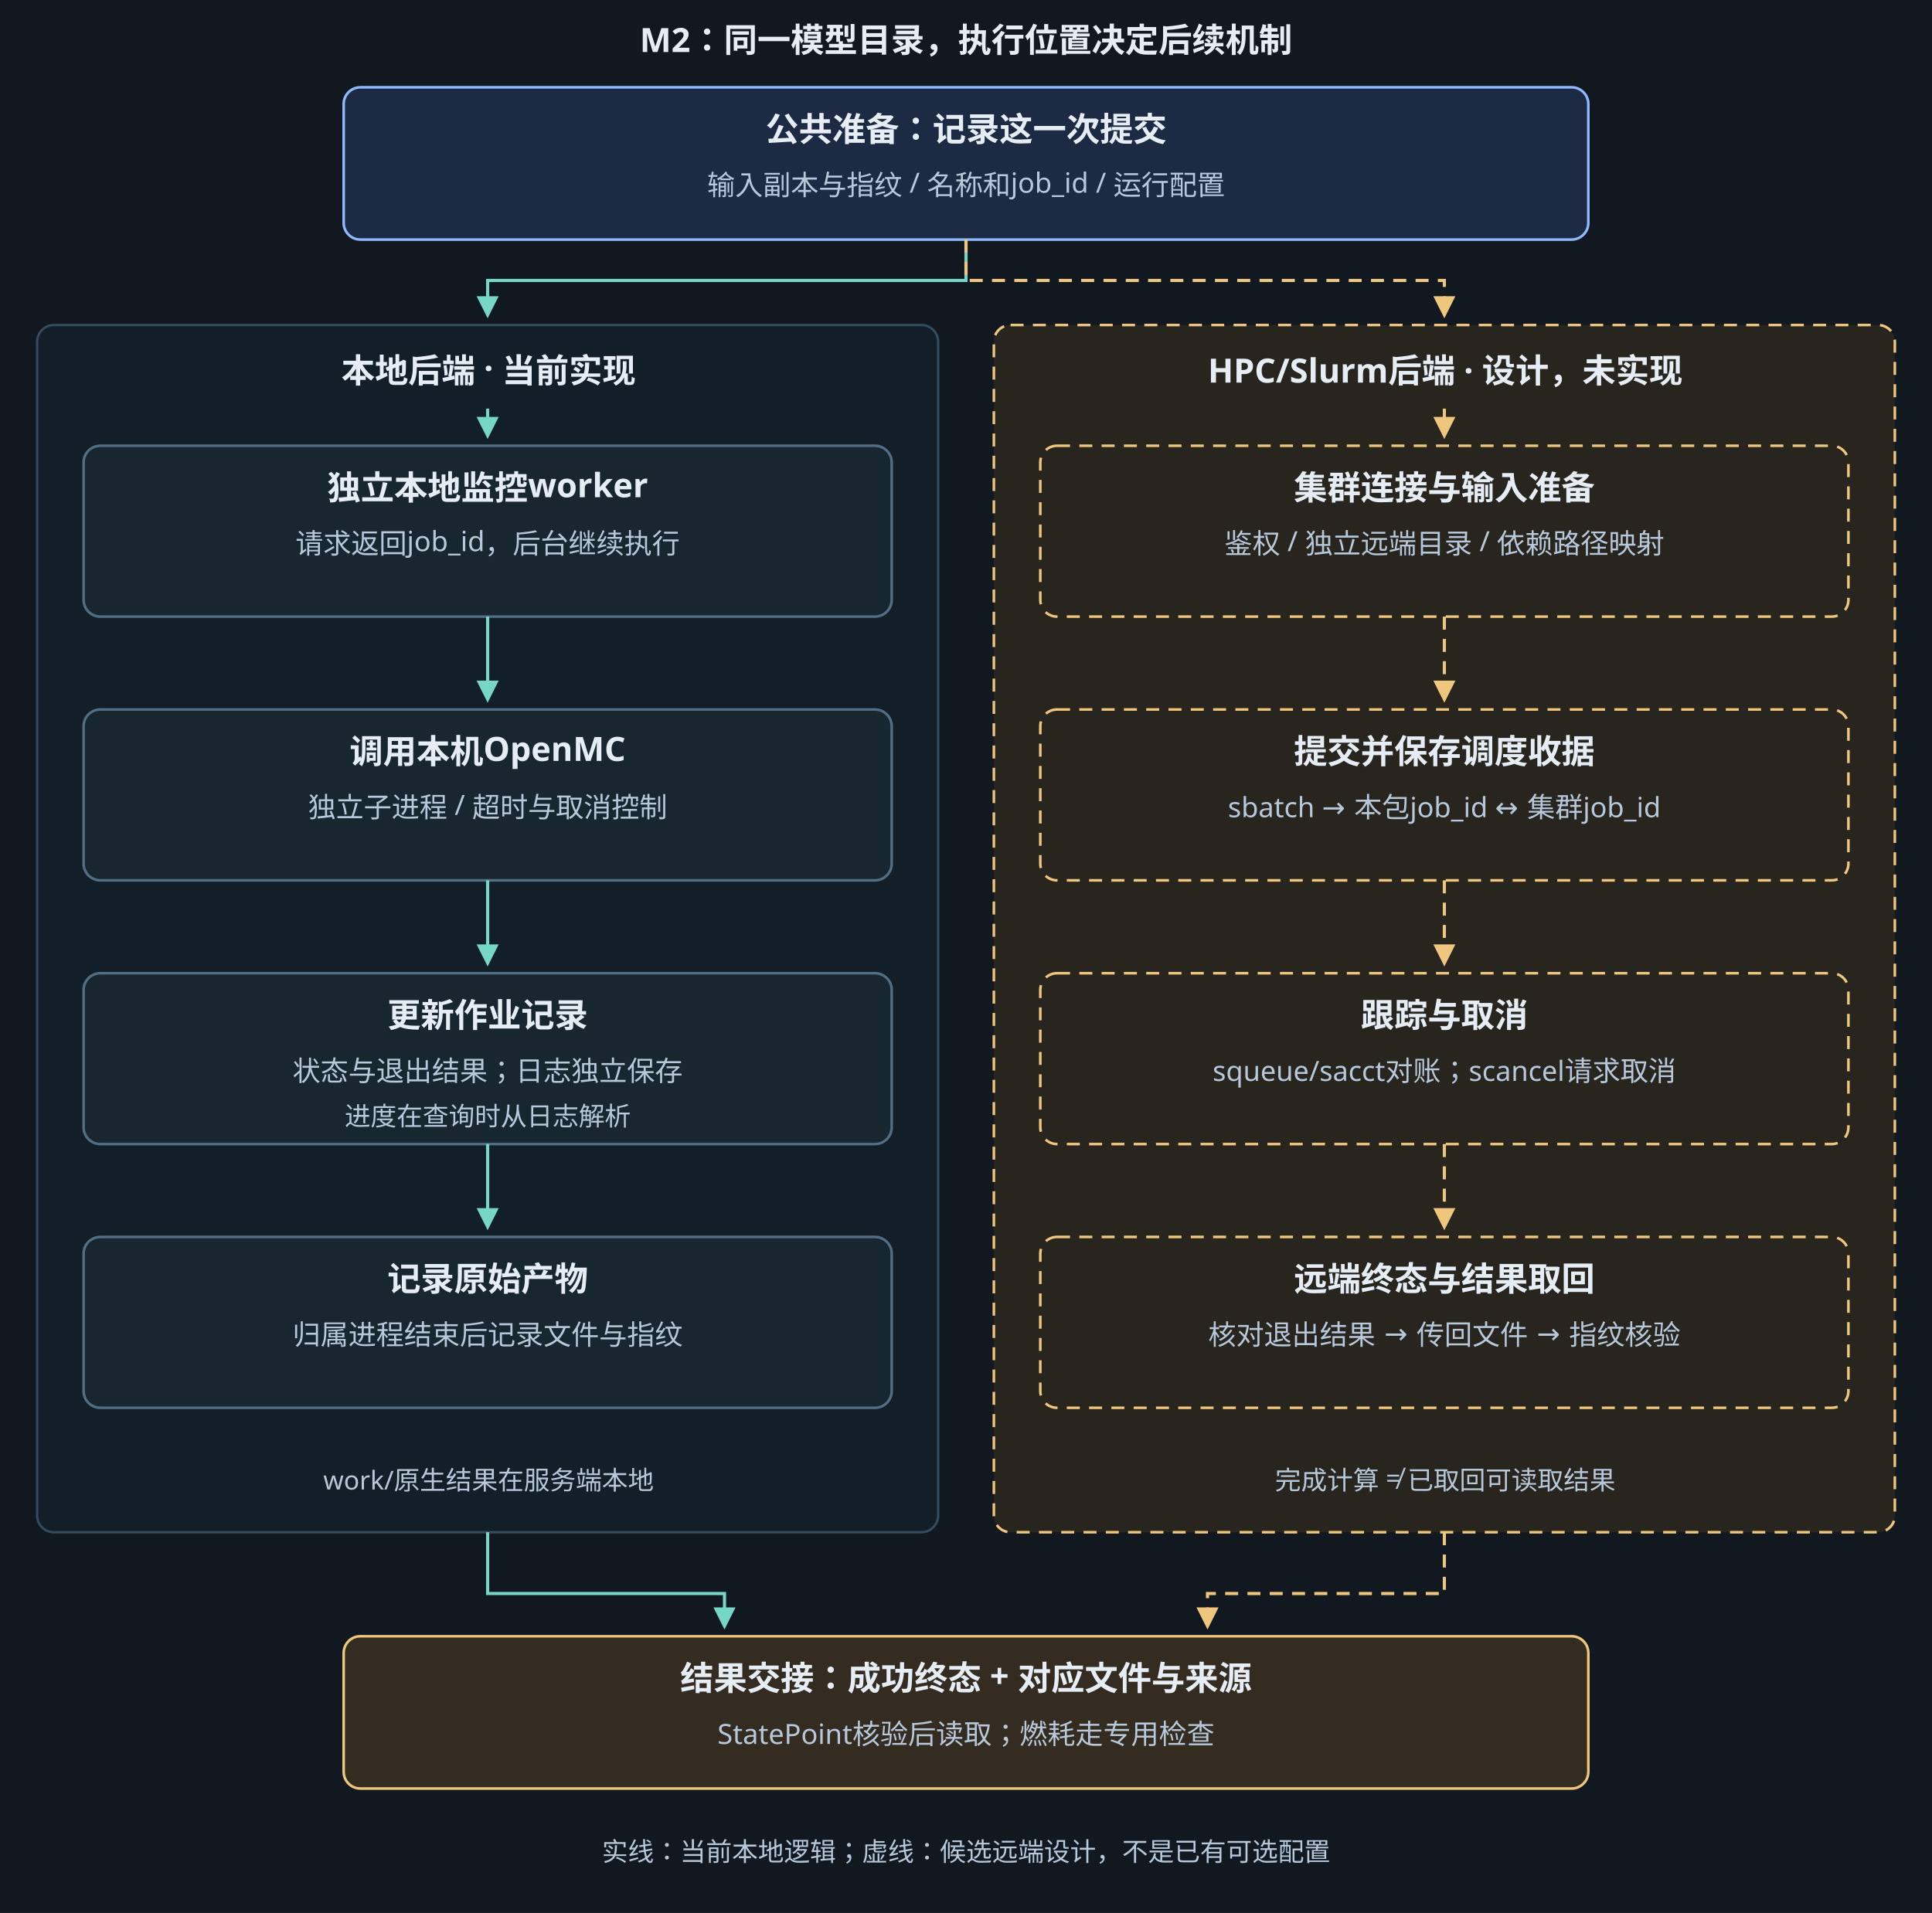
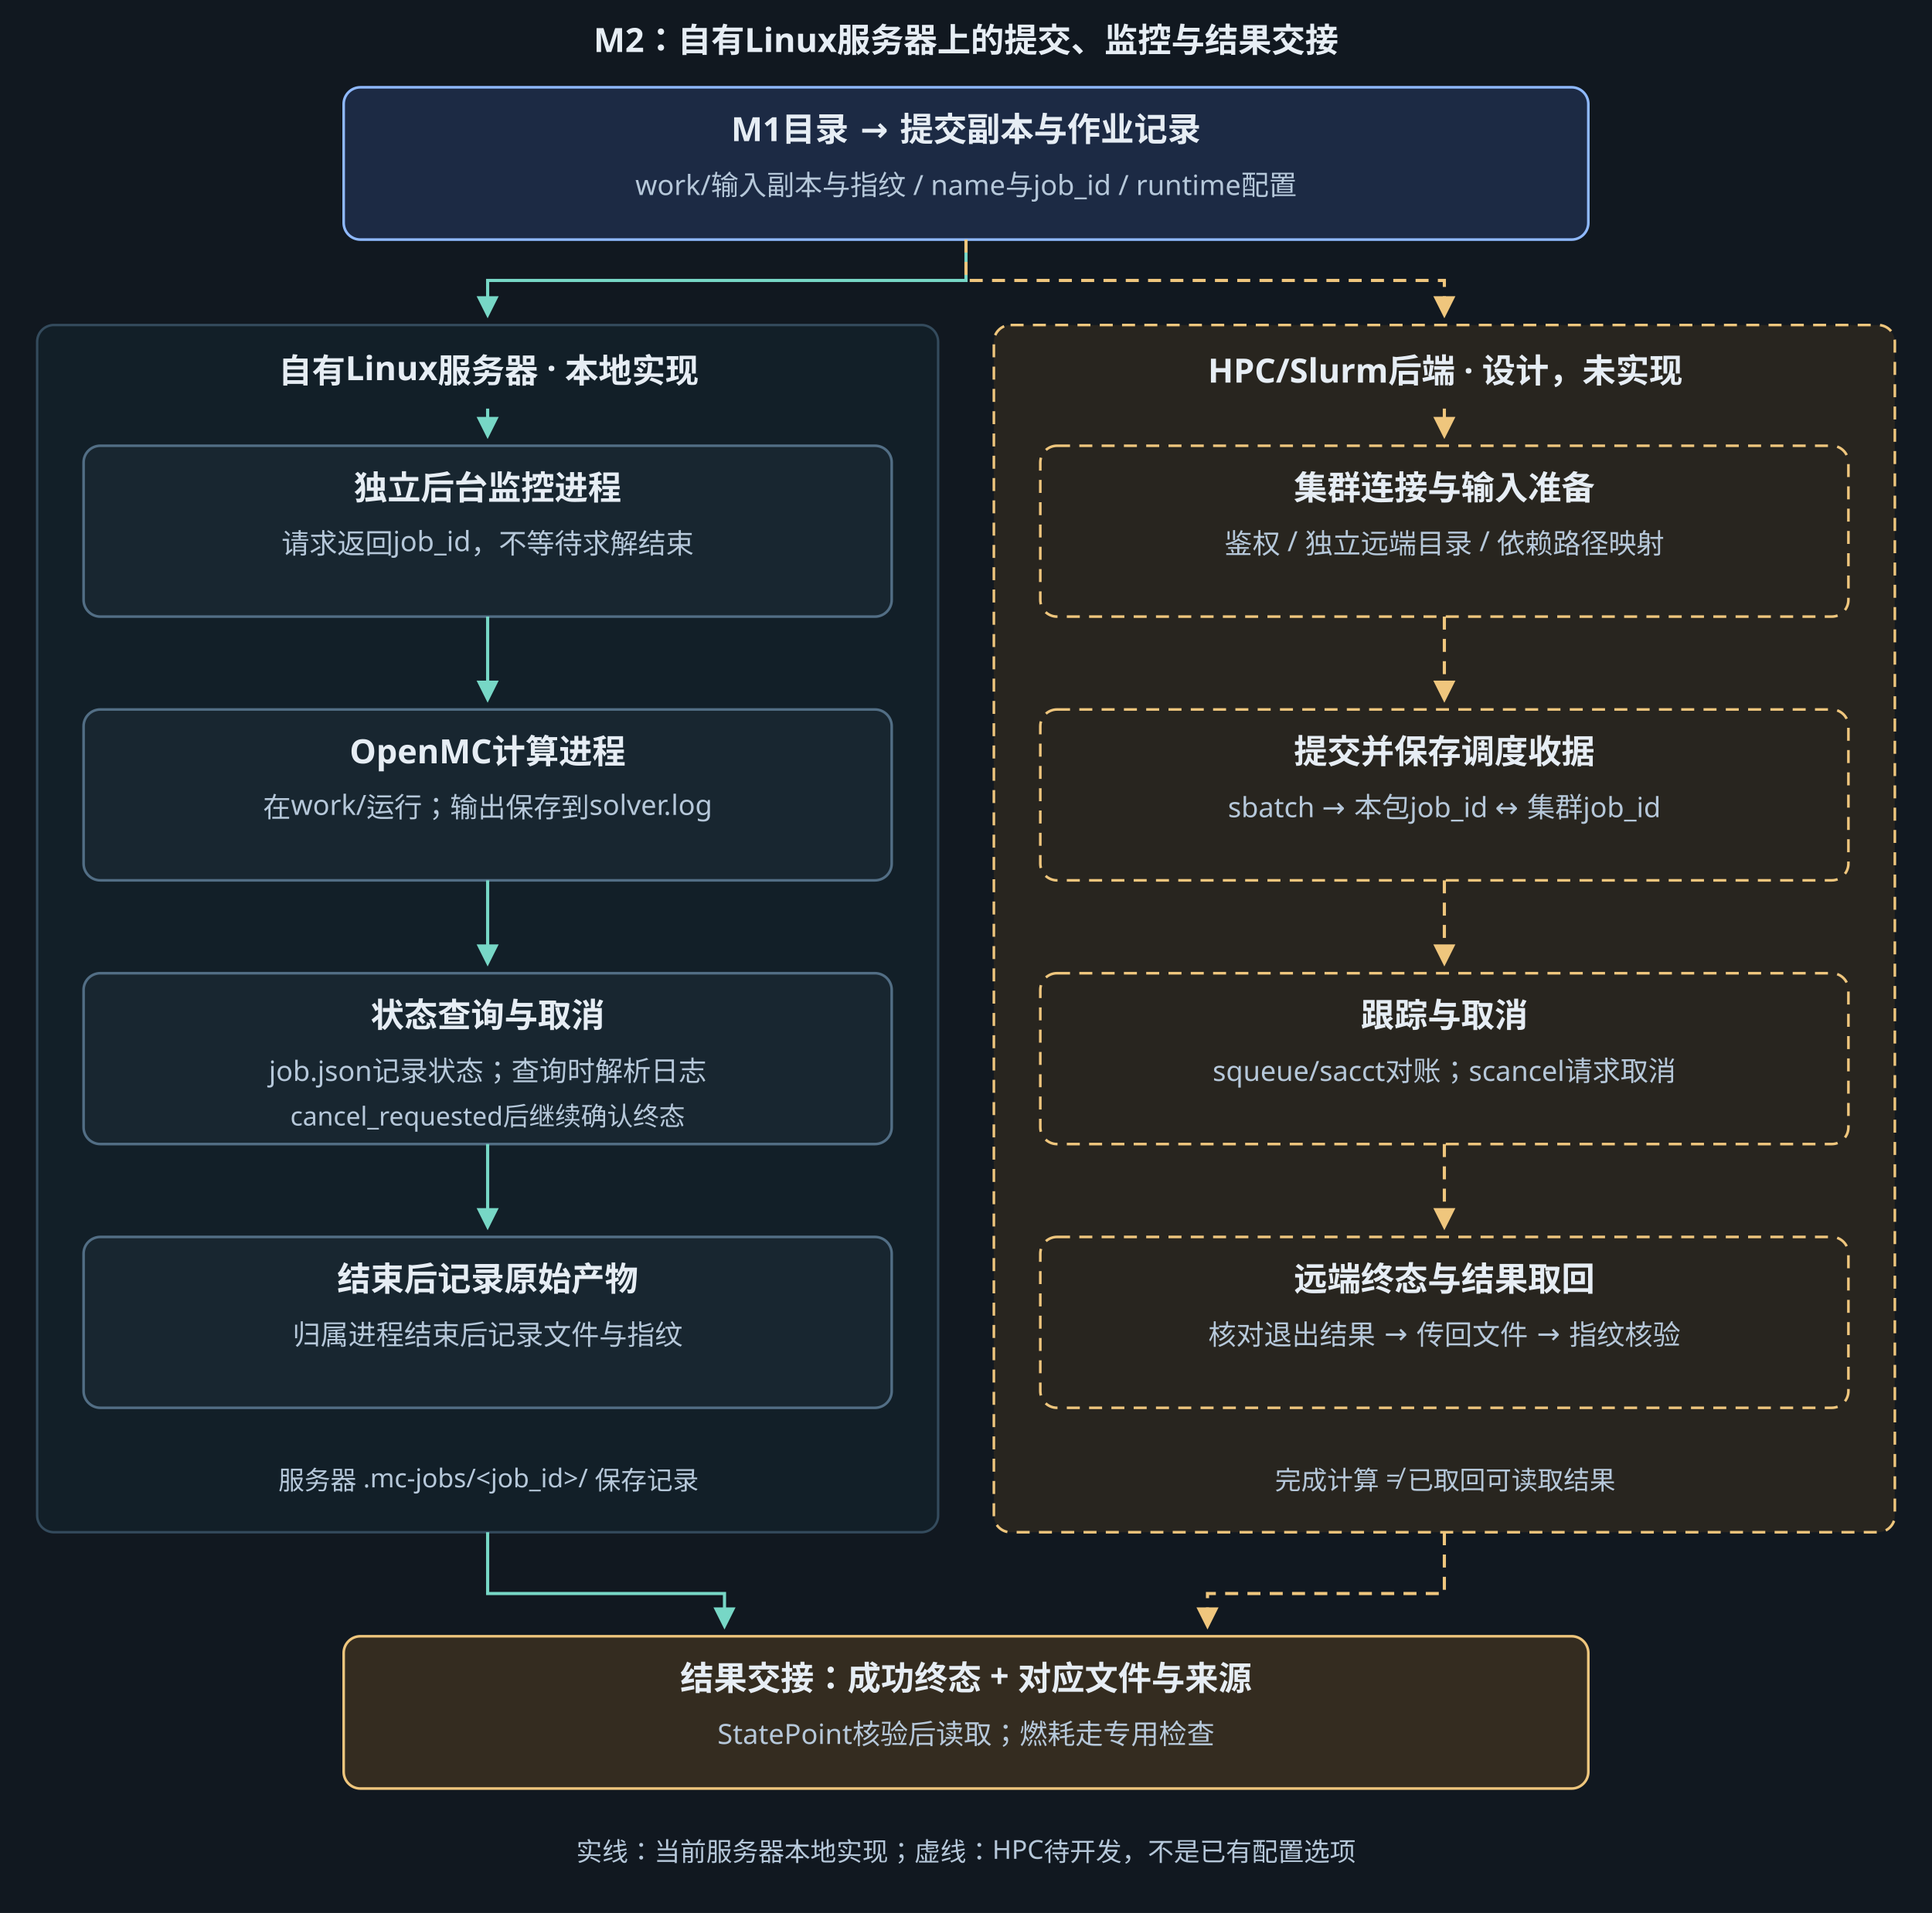
<svg xmlns="http://www.w3.org/2000/svg" width="1040" height="1030" viewBox="0 0 1040 1030" role="img" aria-labelledby="title desc">
  <defs>
    <marker id="arrow" viewBox="0 0 10 10" refX="8" refY="5" markerWidth="7" markerHeight="7" orient="auto-start-reverse">
      <path d="M0 0 L10 5 L0 10 Z" fill="#77d7c6" />
    </marker>
    <marker id="future" viewBox="0 0 10 10" refX="8" refY="5" markerWidth="7" markerHeight="7" orient="auto-start-reverse">
      <path d="M0 0 L10 5 L0 10 Z" fill="#efc67d" />
    </marker>
  </defs>
  <style>text{font-family:system-ui,"Microsoft YaHei",sans-serif;fill:#e6edf4}.head{font-size:18px;font-weight:650}.body{font-size:15px;fill:#b6c8da}.small{font-size:14px;fill:#b6c8da}.box{fill:#182630;stroke:#526e85;stroke-width:1.4}.m1{fill:#153032;stroke:#77d7c6}.m2{fill:#1c2a44;stroke:#8fb9ff}.m3{fill:#342c20;stroke:#efc67d}.plan{fill:#28251f;stroke:#efc67d;stroke-dasharray:7 5}.edge{fill:none;stroke:#77d7c6;stroke-width:1.7;marker-end:url(#arrow)}.planned{fill:none;stroke:#efc67d;stroke-width:1.7;stroke-dasharray:7 5;marker-end:url(#future)}.group{fill:#121f28;stroke:#344b5d;stroke-width:1.3}</style>
  <rect width="1040" height="1030" fill="#111820" />
-   <text class="head" x="520" y="28" text-anchor="middle">M2：同一模型目录，执行位置决定后续机制</text>
+   <text class="head" x="520" y="28" text-anchor="middle">M2：自有Linux服务器上的提交、监控与结果交接</text>
  <rect class="box m2" x="185" y="47" width="670" height="82" rx="9" />
-   <text class="head" x="520.0" y="76" text-anchor="middle">公共准备：记录这一次提交</text>
-   <text class="body" x="520.0" y="105" text-anchor="middle">输入副本与指纹 / 名称和job_id / 运行配置</text>
+   <text class="head" x="520.0" y="76" text-anchor="middle">M1目录 → 提交副本与作业记录</text>
+   <text class="body" x="520.0" y="105" text-anchor="middle">work/输入副本与指纹 / name与job_id / runtime配置</text>
  <rect class="group" x="20" y="175" width="485" height="650" rx="9" />
  <rect class="box plan" x="535" y="175" width="485" height="650" rx="9" />
-   <text class="head" x="263" y="206" text-anchor="middle">本地后端 · 当前实现</text>
+   <text class="head" x="263" y="206" text-anchor="middle">自有Linux服务器 · 本地实现</text>
  <text class="head" x="778" y="206" text-anchor="middle">HPC/Slurm后端 · 设计，未实现</text>
  <rect class="box " x="45" y="240" width="435" height="92" rx="9" />
-   <text class="head" x="262.5" y="269" text-anchor="middle">独立本地监控worker</text>
-   <text class="body" x="262.5" y="298" text-anchor="middle">请求返回job_id，后台继续执行</text>
+   <text class="head" x="262.5" y="269" text-anchor="middle">独立后台监控进程</text>
+   <text class="body" x="262.5" y="298" text-anchor="middle">请求返回job_id，不等待求解结束</text>
  <path class="edge" d="M262.5,332 V376" />
  <rect class="box " x="45" y="382" width="435" height="92" rx="9" />
-   <text class="head" x="262.5" y="411" text-anchor="middle">调用本机OpenMC</text>
-   <text class="body" x="262.5" y="440" text-anchor="middle">独立子进程 / 超时与取消控制</text>
+   <text class="head" x="262.5" y="411" text-anchor="middle">OpenMC计算进程</text>
+   <text class="body" x="262.5" y="440" text-anchor="middle">在work/运行；输出保存到solver.log</text>
  <path class="edge" d="M262.5,474 V518" />
  <rect class="box " x="45" y="524" width="435" height="92" rx="9" />
-   <text class="head" x="262.5" y="553" text-anchor="middle">更新作业记录</text>
-   <text class="body" x="262.5" y="582" text-anchor="middle">状态与退出结果；日志独立保存</text>
-   <text class="small" x="262.5" y="606" text-anchor="middle">进度在查询时从日志解析</text>
+   <text class="head" x="262.5" y="553" text-anchor="middle">状态查询与取消</text>
+   <text class="body" x="262.5" y="582" text-anchor="middle">job.json记录状态；查询时解析日志</text>
+   <text class="small" x="262.5" y="606" text-anchor="middle">cancel_requested后继续确认终态</text>
  <path class="edge" d="M262.5,616 V660" />
  <rect class="box " x="45" y="666" width="435" height="92" rx="9" />
-   <text class="head" x="262.5" y="695" text-anchor="middle">记录原始产物</text>
+   <text class="head" x="262.5" y="695" text-anchor="middle">结束后记录原始产物</text>
  <text class="body" x="262.5" y="724" text-anchor="middle">归属进程结束后记录文件与指纹</text>
  <path class="edge" d="M520,129 V151 H262.5 V169" />
  <rect class="box plan" x="560" y="240" width="435" height="92" rx="9" />
  <text class="head" x="777.5" y="269" text-anchor="middle">集群连接与输入准备</text>
  <text class="body" x="777.5" y="298" text-anchor="middle">鉴权 / 独立远端目录 / 依赖路径映射</text>
  <path class="planned" d="M777.5,332 V376" />
  <rect class="box plan" x="560" y="382" width="435" height="92" rx="9" />
  <text class="head" x="777.5" y="411" text-anchor="middle">提交并保存调度收据</text>
  <text class="body" x="777.5" y="440" text-anchor="middle">sbatch → 本包job_id ↔ 集群job_id</text>
  <path class="planned" d="M777.5,474 V518" />
  <rect class="box plan" x="560" y="524" width="435" height="92" rx="9" />
  <text class="head" x="777.5" y="553" text-anchor="middle">跟踪与取消</text>
  <text class="body" x="777.5" y="582" text-anchor="middle">squeue/sacct对账；scancel请求取消</text>
  <path class="planned" d="M777.5,616 V660" />
  <rect class="box plan" x="560" y="666" width="435" height="92" rx="9" />
  <text class="head" x="777.5" y="695" text-anchor="middle">远端终态与结果取回</text>
  <text class="body" x="777.5" y="724" text-anchor="middle">核对退出结果 → 传回文件 → 指纹核验</text>
  <path class="planned" d="M520,129 V151 H777.5 V169" />
-   <text class="small" x="263" y="802" text-anchor="middle">work/原生结果在服务端本地</text>
+   <text class="small" x="263" y="802" text-anchor="middle">服务器 .mc-jobs/&lt;job_id&gt;/ 保存记录</text>
  <text class="small" x="778" y="802" text-anchor="middle">完成计算 ≠ 已取回可读取结果</text>
  <rect class="box m3" x="185" y="881" width="670" height="82" rx="9" />
  <text class="head" x="520.0" y="910" text-anchor="middle">结果交接：成功终态 + 对应文件与来源</text>
  <text class="body" x="520.0" y="939" text-anchor="middle">StatePoint核验后读取；燃耗走专用检查</text>
  <path class="edge" d="M262.5,825 V858 H390 V875" />
  <path class="planned" d="M777.5,825 V858 H650 V875" />
-   <text class="small" x="520" y="1002" text-anchor="middle">实线：当前本地逻辑；虚线：候选远端设计，不是已有可选配置</text>
+   <text class="small" x="520" y="1002" text-anchor="middle">实线：当前服务器本地实现；虚线：HPC待开发，不是已有配置选项</text>
  <path class="edge" d="M262.5,220 V234" />
  <path class="planned" d="M777.5,220 V234" />
</svg>
